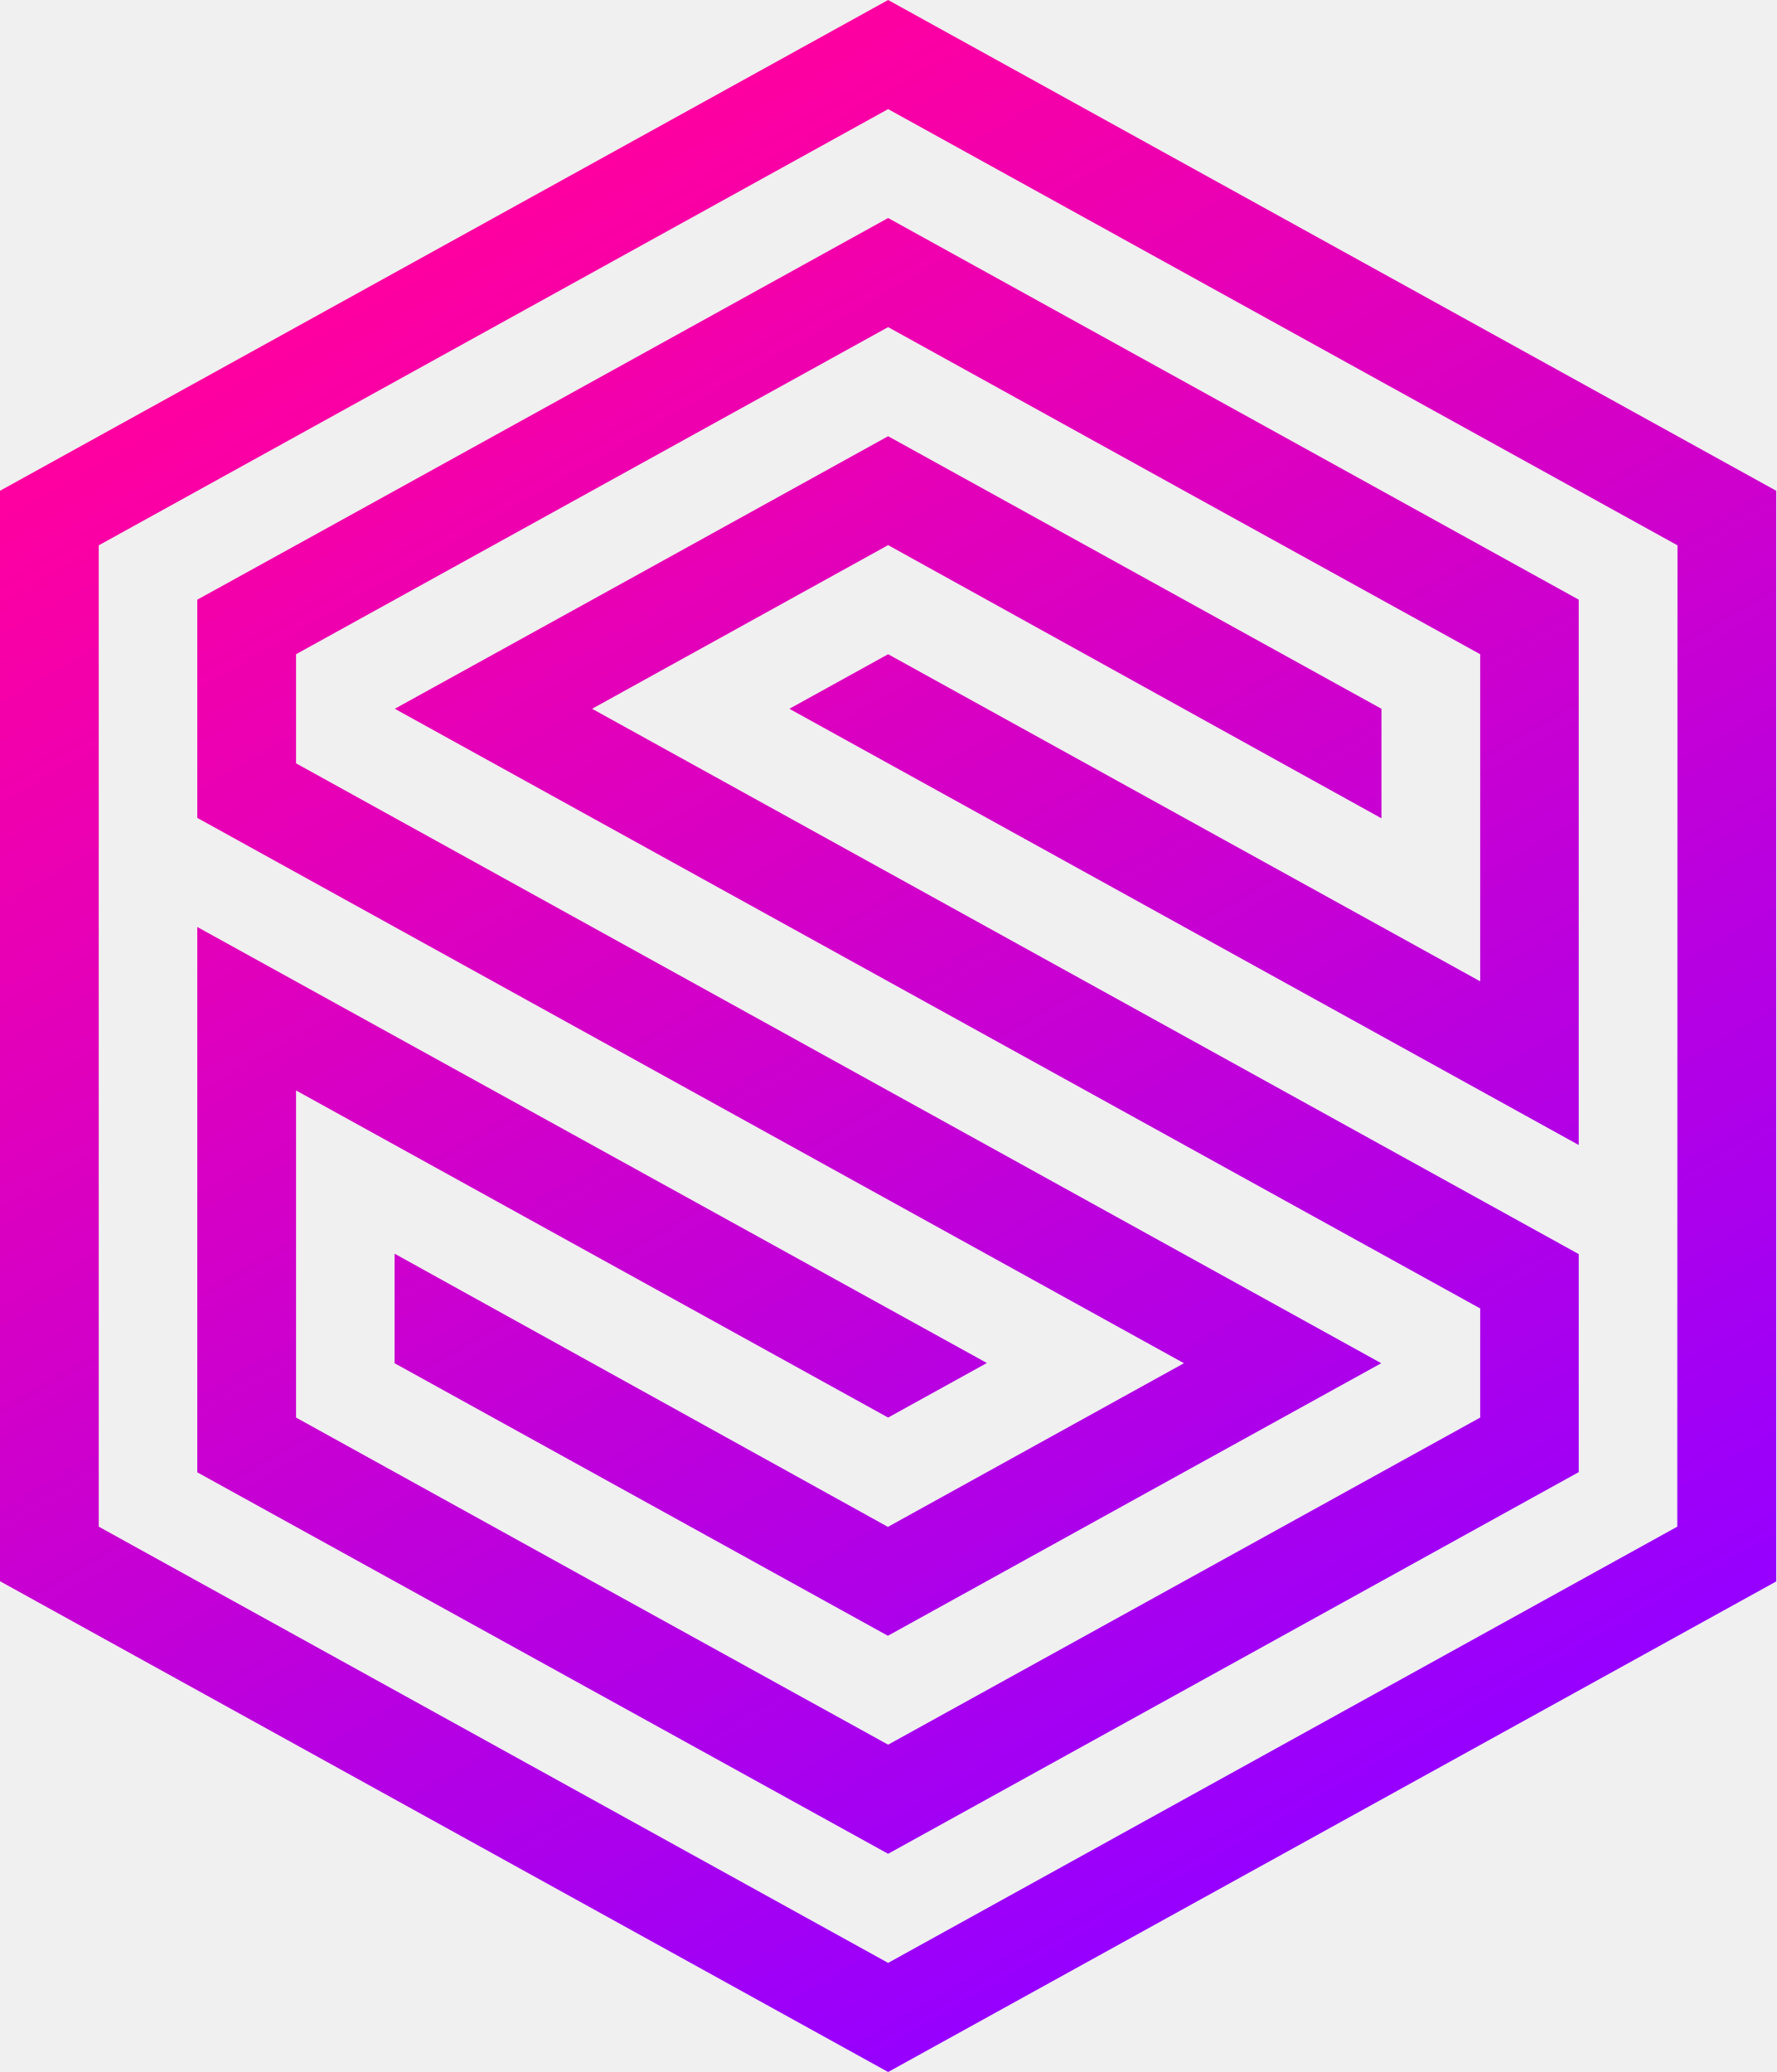
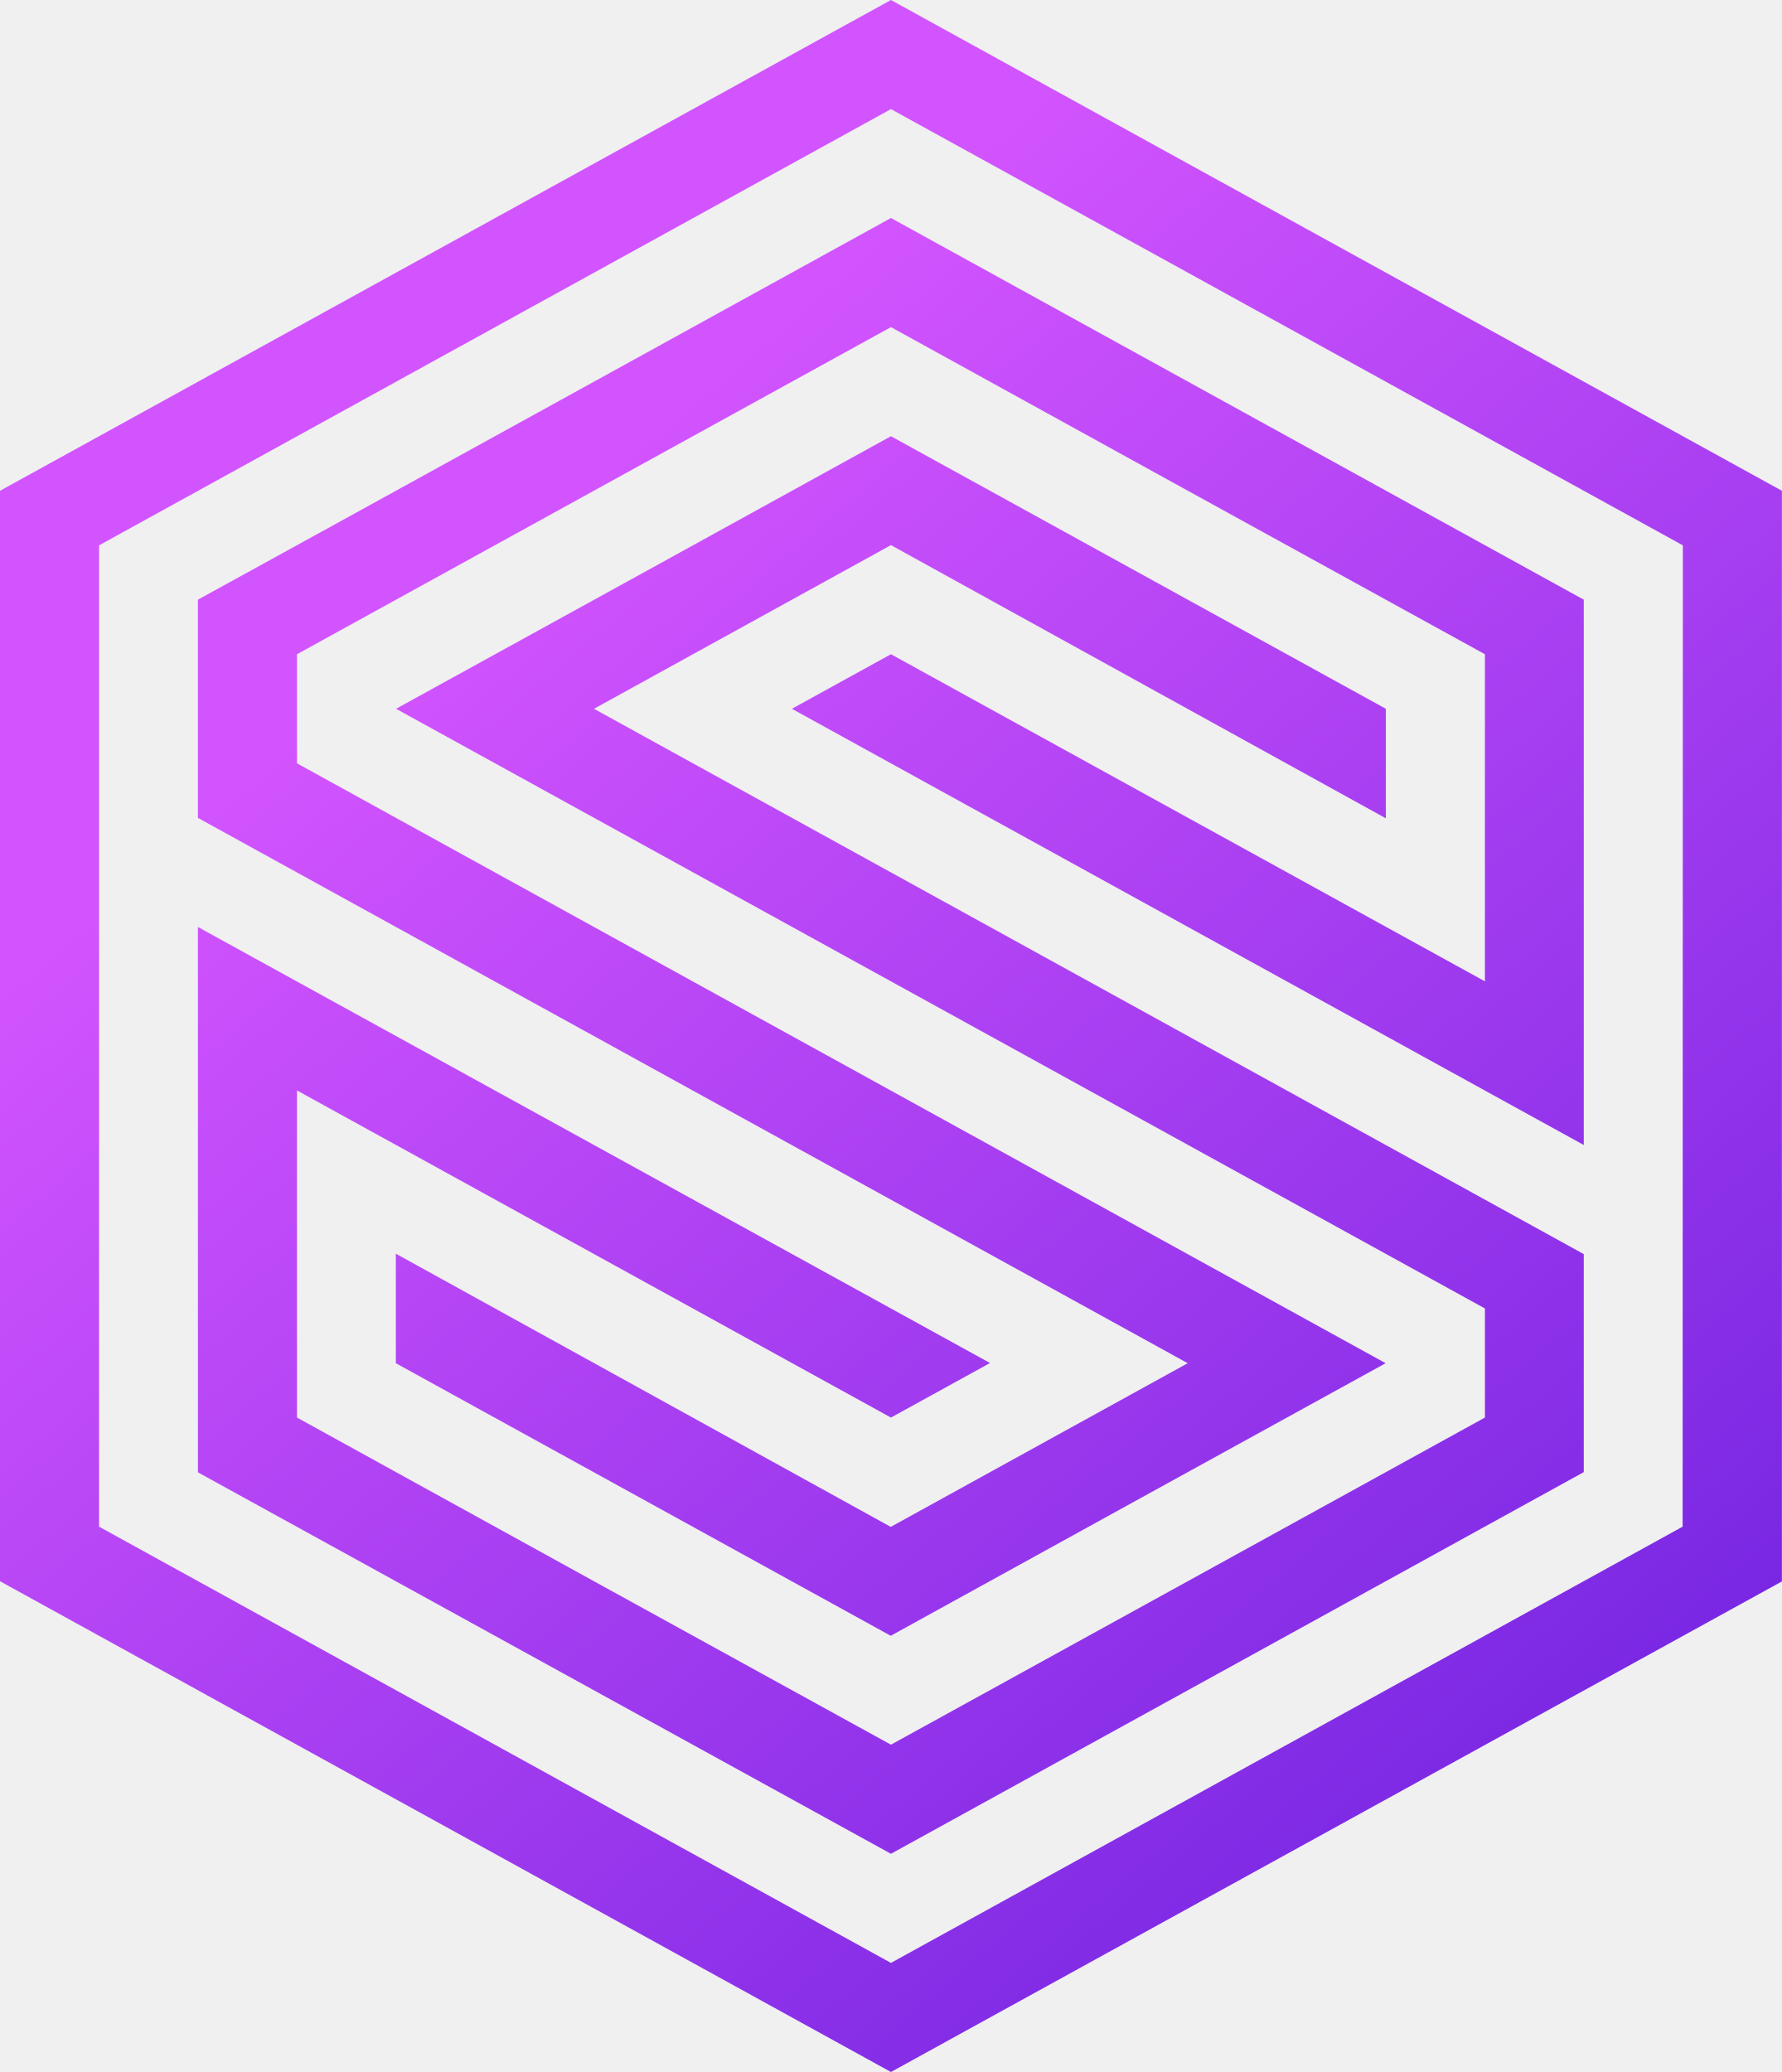
- <svg xmlns="http://www.w3.org/2000/svg" xml:space="preserve" viewBox="0 0 840 979.9">
-   <linearGradient id="a" x1="203.348" x2="636.696" y1="-25.413" y2="725.168" gradientTransform="translate(0 140.11)" gradientUnits="userSpaceOnUse">
-     <stop offset="0" style="stop-color:#ff00a0" />
-     <stop offset="1" style="stop-color:#9600ff" />
-   </linearGradient>
-   <path d="M420 257.8 653.3 387v-51.8L420 206.3c-34.7 19.2-202.4 111.9-233.3 128.9 28.7 15.9 330.1 182.4 513.3 283.6v51.6c-24.9 13.8-280 154.7-280 154.7-69.8-38.5-210.3-116.1-280-154.7V515.7l280 154.7 46.7-25.8L93.3 438.4v257.9L420 876.7c32.2-17.8 302.8-167.3 326.6-180.5V593.1L280 335.2zM93.3 283.6v103.2l466.6 257.9-140 77.4-233.3-129.2v51.8l233.3 128.9c34.7-19.2 202.4-111.9 233.3-128.9-28.7-15.9-330-182.4-513.2-283.7v-51.6c24.9-13.8 280-154.7 280-154.7 69.7 38.6 210.2 116.2 280 154.7v154.7L420 309.4l-46.7 25.8 373.3 206.3V283.6L420 103.1C387.7 121 117.2 270.5 93.3 283.6M420 0 0 232.1v515.7l420 232.1 420-232V232.1zm373.2 722L420 928.3 46.7 722V257.9L420 51.6l373.3 206.3z" style="fill:url(#a)" />
+ <svg xmlns="http://www.w3.org/2000/svg" width="1486" height="1728" viewBox="0 0 1486 1728" fill="none">
+   <g clip-path="url(#clip0_30050_26067)">
+     <path d="M743 454.616L1155.72 682.453V591.107L743 363.799C681.614 397.657 384.945 561.128 330.281 591.107C381.053 619.146 914.244 912.759 1238.33 1091.22V1182.21C1194.28 1206.55 743 1455.02 743 1455.02C619.52 1387.13 370.969 1250.28 247.667 1182.21V909.409L743 1182.21L825.615 1136.72L165.052 773.094V1227.89L743 1546.01C799.963 1514.62 1278.67 1250.99 1320.77 1227.71V1045.9L495.333 591.107L743 454.616ZM165.052 500.113V682.101L990.49 1136.89L742.823 1273.38L330.104 1045.55V1136.89L742.823 1364.2C804.209 1330.34 1100.88 1166.87 1155.54 1136.89C1104.77 1108.85 571.756 815.241 247.667 636.604V545.61C291.716 521.274 743 272.805 743 272.805C866.303 340.874 1114.85 477.717 1238.33 545.61V818.415L743 545.61L660.385 591.107L1320.77 954.906V500.113L743 181.811C685.86 213.377 207.332 477.012 165.052 500.113ZM743 0L0 409.296V1318.7L743 1728L1486 1318.88V409.296L743 0ZM1403.21 1273.21L743 1637.01L82.615 1273.21V454.793L743 90.994L1403.39 454.793L1403.21 1273.21Z" fill="url(#paint0_linear_30050_26067)" />
+   </g>
+   <defs>
+     <linearGradient id="paint0_linear_30050_26067" x1="0" y1="0" x2="1487.15" y2="1727.03" gradientUnits="userSpaceOnUse">
+       <stop offset="0.272" stop-color="#D254FE" />
+       <stop offset="1" stop-color="#651DDD" />
+     </linearGradient>
+     <clipPath id="clip0_30050_26067">
+       <rect width="1486" height="1728" fill="white" />
+     </clipPath>
+   </defs>
</svg>
